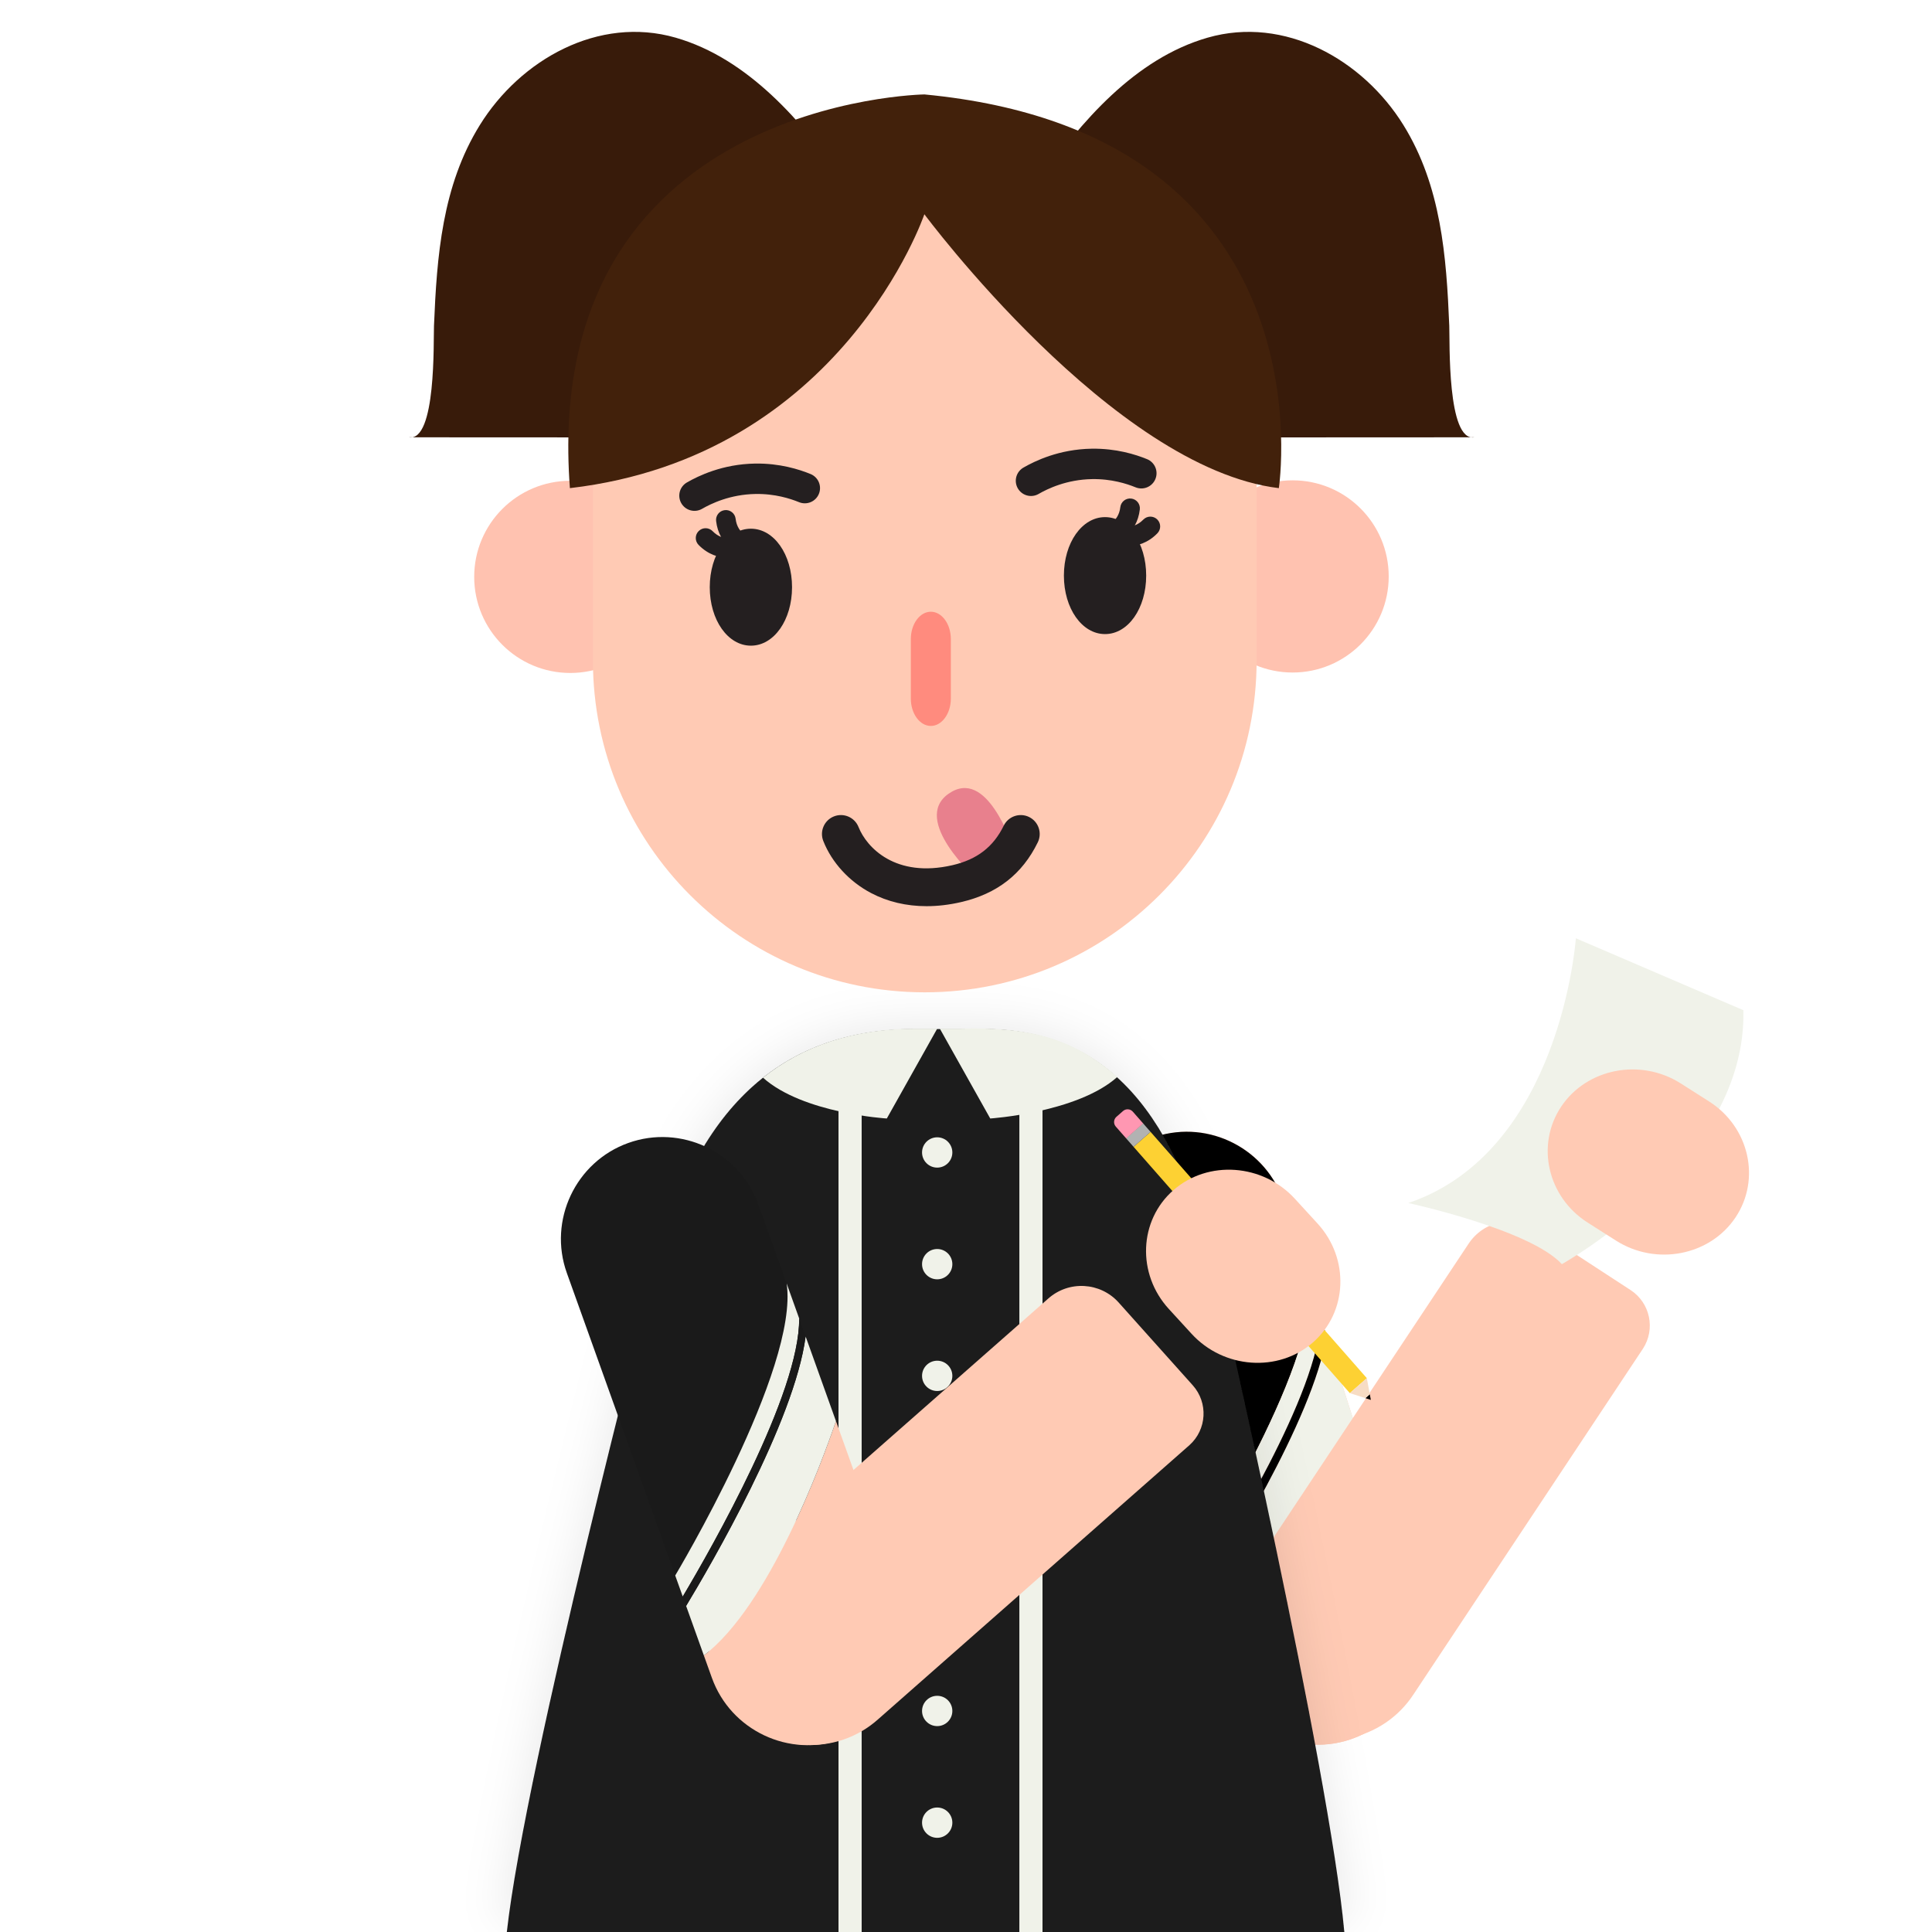
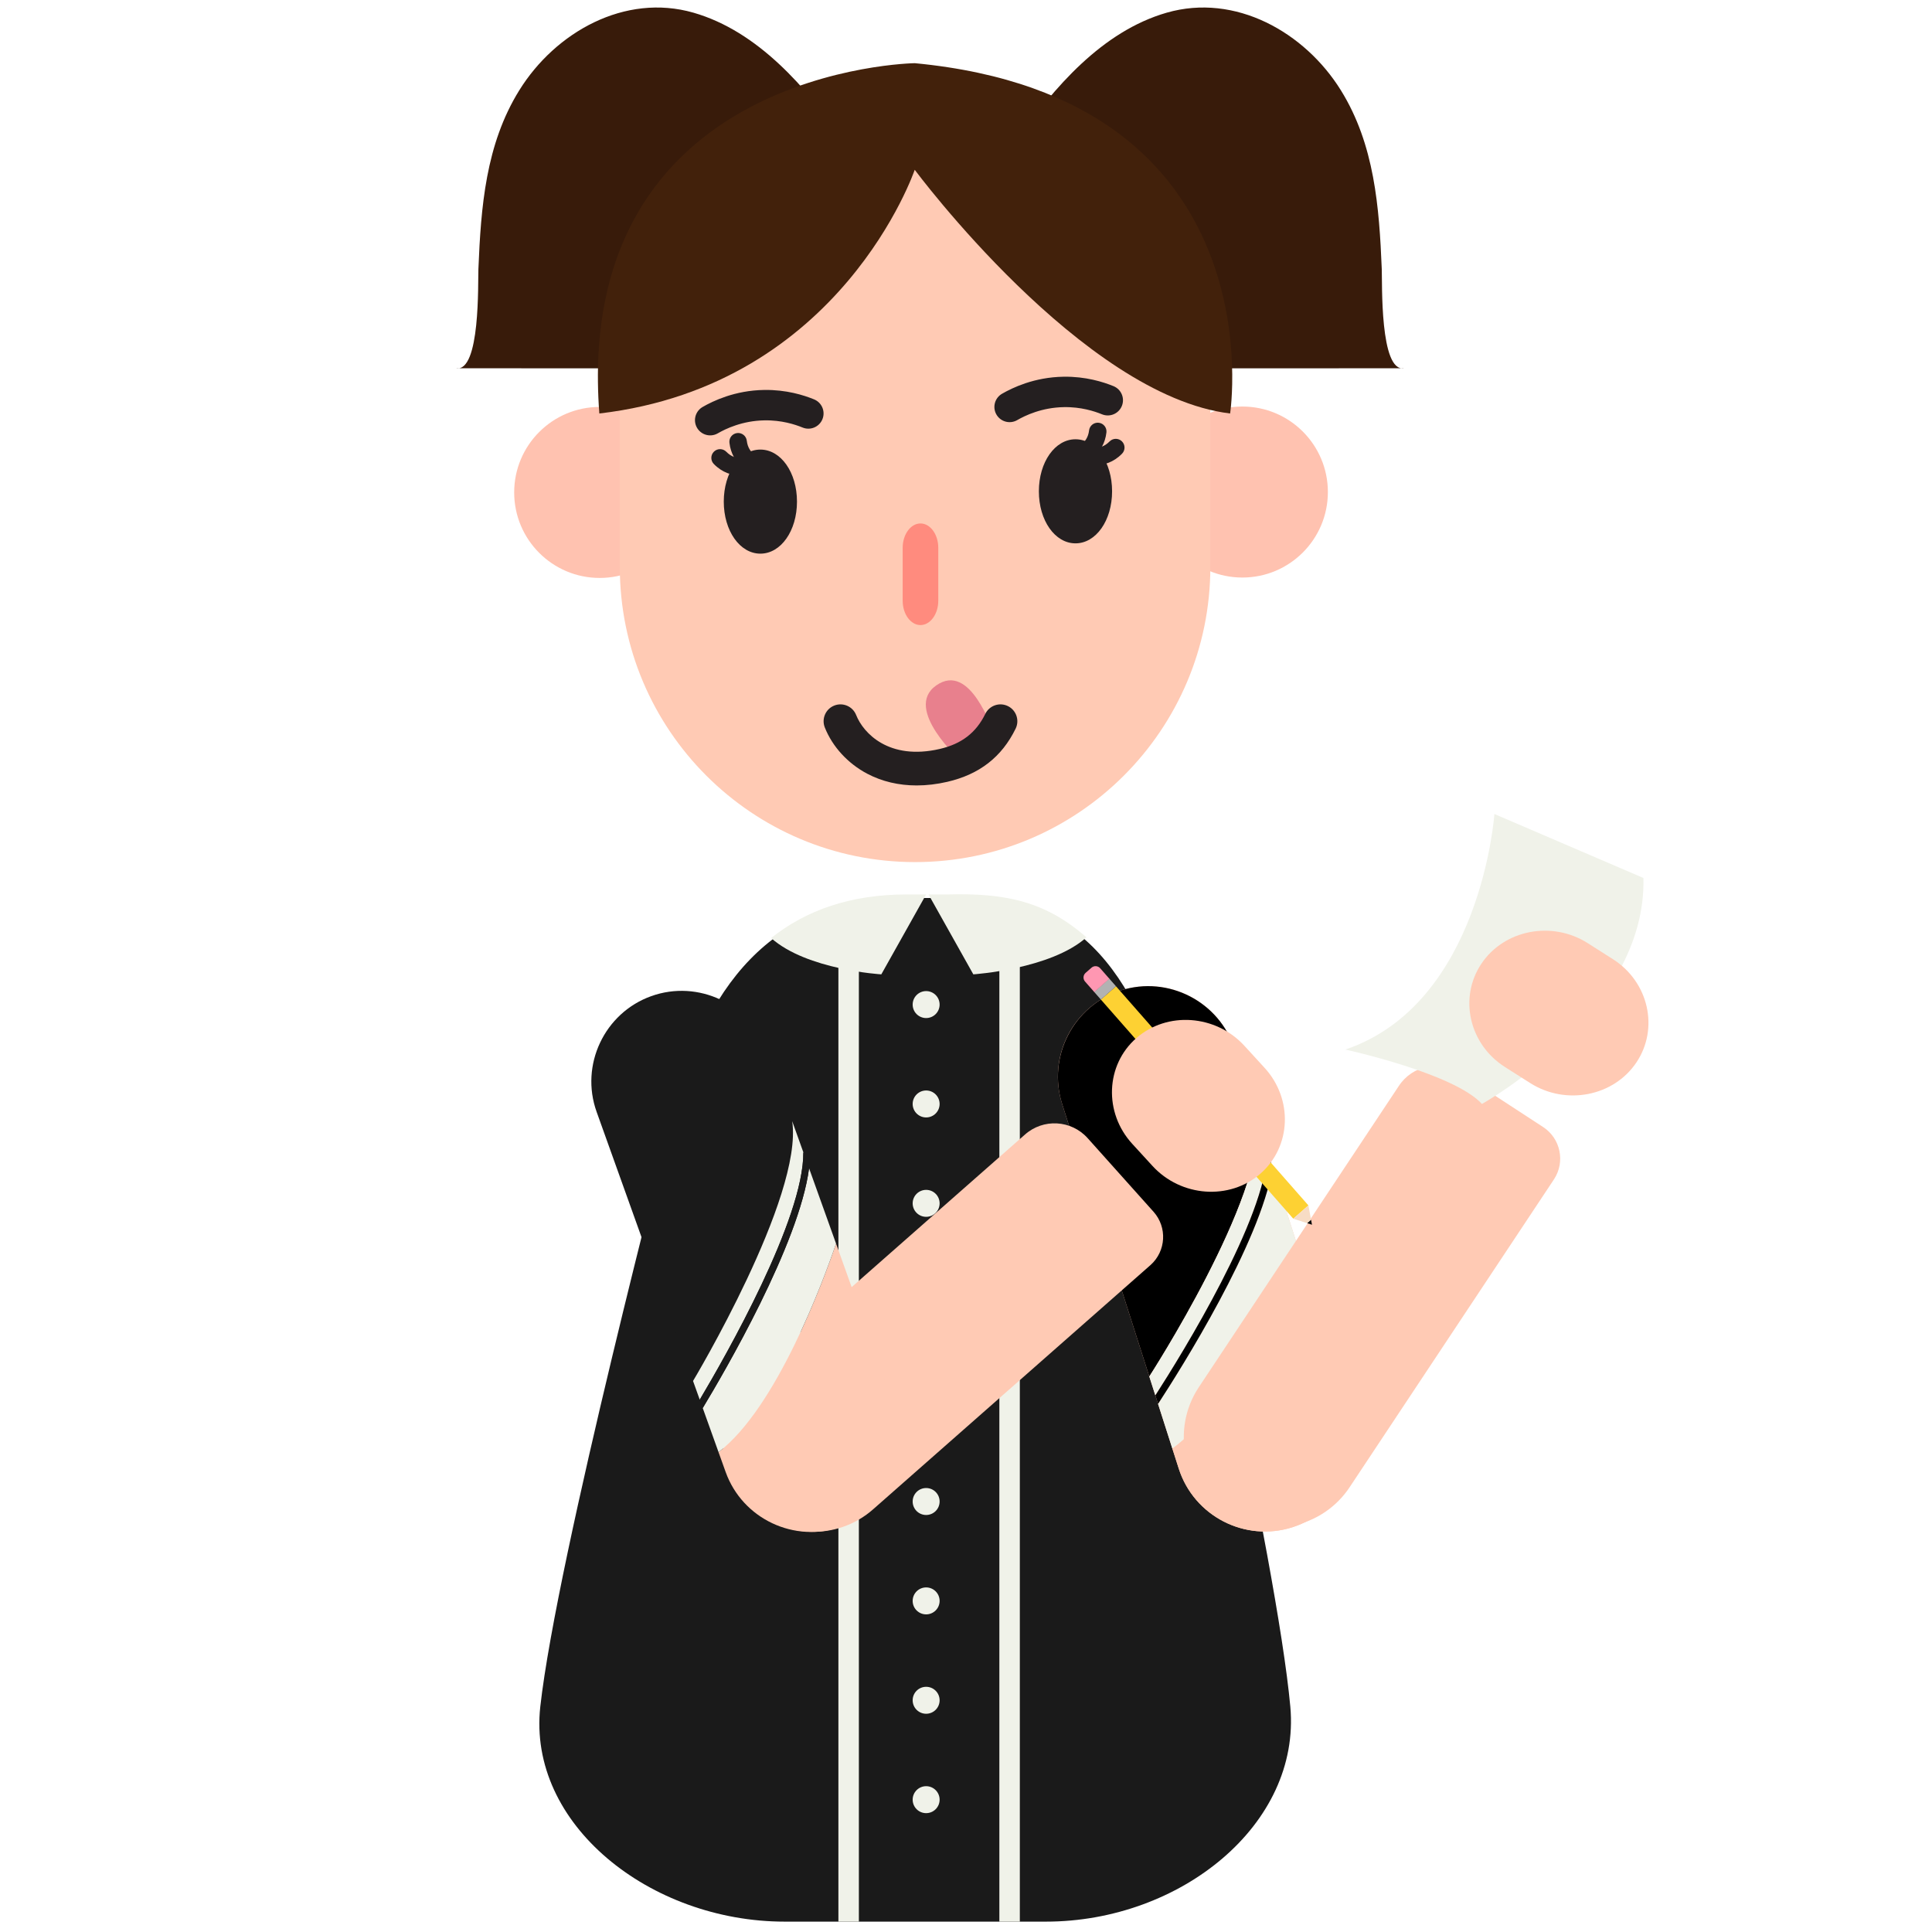
<svg xmlns="http://www.w3.org/2000/svg" id="Tracy_s_Kitchen" data-name="Tracy&amp;apos;s Kitchen" width="1080" height="1080" viewBox="0 0 1080 1080">
  <defs>
    <style>
      .cls-1 {
        fill: #ff8b7e;
      }

-       .cls-1, .cls-2, .cls-3, .cls-4, .cls-5, .cls-6, .cls-7, .cls-8, .cls-9, .cls-10, .cls-11, .cls-12, .cls-13, .cls-14, .cls-15 {
+       .cls-1, .cls-2, .cls-3, .cls-4, .cls-5, .cls-6, .cls-7, .cls-8, .cls-9, .cls-10, .cls-11, .cls-12, .cls-13, .cls-14 {
        stroke-width: 0px;
      }

-       .cls-16 {
+       .cls-15 {
        fill: none;
        stroke: #241f20;
        stroke-linecap: round;
        stroke-miterlimit: 10;
        stroke-width: 17px;
      }

      .cls-2 {
        fill: #42210b;
      }

      .cls-3 {
        fill: #000;
      }

      .cls-4 {
        fill: #ffcab4;
      }

-       .cls-5, .cls-13 {
+       .cls-5 {
        fill: #1a1a1a;
      }

      .cls-6 {
        fill: #ffc2b0;
      }

      .cls-7 {
        fill: #b2b2b2;
      }

      .cls-8 {
        fill: #ff97b2;
      }

      .cls-9 {
        fill: #fdd133;
      }

      .cls-10 {
        fill: #f0f2e9;
      }

      .cls-11 {
        fill: #381b0a;
      }

      .cls-12 {
        fill: #e8808d;
      }

      .cls-13 {
-         filter: url(#drop-shadow-1);
+         fill: #241f20;
      }

      .cls-14 {
-         fill: #241f20;
-       }
- 
-       .cls-15 {
        fill: #f7dcc4;
      }
    </style>
-     <filter id="drop-shadow-1" filterUnits="userSpaceOnUse">
-       <feOffset dx="0" dy="0" />
-       <feGaussianBlur result="blur" stdDeviation="14" />
-       <feFlood flood-color="#000" flood-opacity=".1" />
-       <feComposite in2="blur" operator="in" />
-       <feComposite in="SourceGraphic" />
-     </filter>
  </defs>
-   <rect class="cls-4" x="643.295" y="626.928" width="113.699" height="354.08" rx="56.849" ry="56.849" transform="translate(-211.6361 251.4982) rotate(-17.73598)" />
+   <path class="cls-5" d="M540.756,501.996h-34.318c-75.137,0-113.397,49.871-131.302,124.678,0,0-63.929,244.352-73.111,327.366-7.276,65.779,61.476,120.163,136.613,120.163h146.045c75.137,0,142.61-54.284,136.613-120.163-7.46-81.947-62.667-322.116-62.667-322.116-16.413-66.932-42.736-129.928-117.873-129.928Z" />
+   <rect class="cls-4" x="623.951" y="546.166" width="101.165" height="315.047" rx="50.582" ry="50.582" transform="translate(-182.3055 238.9302) rotate(-17.73598)" />
  <g>
-     <path class="cls-4" d="M790.906,901.128l-34.024-106.381c-9.001,23.589-40.958,101.801-78.311,128.385l4.04,12.633c9.525,29.781,41.685,46.354,71.466,36.829h0c29.781-9.525,46.354-41.684,36.829-71.465Z" />
-     <path class="cls-3" d="M731.983,716.898l-14.305-44.726c-9.525-29.781-41.685-46.354-71.466-36.829-29.781,9.525-46.354,41.685-36.829,71.465l54.719,171.085c.001-.001,73.253-113.16,67.881-160.995Z" />
+     <path class="cls-4" d="M755.289,790.139l-30.273-94.654c-8.009,20.989-36.442,90.579-69.678,114.232l3.595,11.24c8.475,26.498,37.089,41.244,63.587,32.769h0c26.498-8.475,41.244-37.089,32.769-63.587Z" />
+     <path class="cls-3" d="M702.863,626.218l-12.728-39.796c-8.475-26.498-37.089-41.244-63.587-32.769-26.498,8.475-41.244,37.089-32.769,63.587l48.687,152.225c.001-.001,65.178-100.685,60.398-143.247Z" />
    <g>
-       <path class="cls-10" d="M731.983,716.898c5.371,47.835-67.881,160.994-67.881,160.995l3.806,11.898c17.381-27.047,69.364-111.325,70.394-153.138l-6.318-19.755Z" />
-       <path class="cls-10" d="M741.56,746.842c-7.832,47.404-57.659,126.347-71.955,148.257l8.966,28.033c37.353-26.584,69.31-104.796,78.311-128.385l-15.322-47.905Z" />
-       <path class="cls-3" d="M738.302,736.653c-1.03,41.813-53.013,126.091-70.394,153.138l1.697,5.307c14.296-21.909,64.124-100.853,71.955-148.257l-3.259-10.189Z" />
+       <path class="cls-10" d="M702.863,626.218c4.779,42.562-60.398,143.246-60.398,143.247l3.386,10.587c15.465-24.066,61.718-99.053,62.634-136.257l-5.622-17.577Z" />
+       <path class="cls-10" d="M711.384,652.861c-6.969,42.178-51.303,112.419-64.023,131.913l7.978,24.943c33.236-23.653,61.669-93.243,69.678-114.232l-13.633-42.624Z" />
+       <path class="cls-3" d="M708.484,643.795c-.916,37.204-47.169,112.191-62.634,136.257l1.51,4.722c12.72-19.494,57.055-89.735,64.023-131.913l-2.899-9.066Z" />
    </g>
  </g>
-   <path class="cls-4" d="M711.524,963.681l0.0 0c26.191,17.078,61.593,9.622,78.671-16.569l128.21-193.164c7.15-10.965,4.057-25.65-6.908-32.799l-51.968-33.887c-12.934-8.434-30.255-4.786-38.689,8.148l-125.886,189.599c-17.078,26.191-9.622,61.593,16.569,78.671Z" />
+   <path class="cls-4" d="M684.658,845.796l0.0 0c23.304,15.196,54.803,8.562,69.999-14.742l114.077-171.87c6.362-9.756,3.61-22.822-6.146-29.184l-46.239-30.151c-11.508-7.504-26.92-4.258-34.424,7.25l-112.008,168.698c-15.196,23.304-8.562,54.803,14.742,69.999Z" />
  <g>
-     <path class="cls-13" d="M468.776,606.261h12.86v473.739h88.266v-473.739h12.86v473.739h168.723c-8.33-91.503-69.975-359.68-69.975-359.68-18.327-74.738-47.72-145.079-131.619-145.079h-38.319c-83.899,0-126.621,55.687-146.613,139.217,0,0-71.384,272.848-81.637,365.542h185.455v-473.739Z" />
-     <rect class="cls-10" x="468.776" y="606.261" width="12.86" height="473.739" />
-     <rect class="cls-10" x="569.902" y="606.261" width="12.86" height="473.739" />
+     <rect class="cls-10" x="468.671" y="527.778" width="11.443" height="546.425" />
+     <rect class="cls-10" x="558.649" y="527.778" width="11.443" height="546.425" />
  </g>
  <g>
-     <circle class="cls-6" cx="318.799" cy="322.476" r="53.718" />
-     <circle class="cls-6" cx="722.58" cy="322.226" r="53.718" />
-     <rect class="cls-4" x="331.445" y="68.437" width="371.012" height="486.278" rx="185.506" ry="185.506" />
-     <path class="cls-11" d="M580.733,101.499c23.323-33.306,53.747-68.768,94.3-80.436,43.125-12.408,86.814,12.267,109.479,48.83,21.109,34.053,24.038,73.299,25.641,112.242.348,8.46-1.318,64.881,14.029,62.323l-105.885.05h-28.897l-108.666-143.009Z" />
-     <path class="cls-11" d="M472.02,101.499c-23.323-33.306-53.747-68.768-94.3-80.436-43.125-12.408-86.814,12.267-109.479,48.83-21.109,34.053-24.038,73.299-25.641,112.242-.348,8.46,1.318,64.881-14.029,62.323l105.885.05,137.564-143.009Z" />
-     <path class="cls-2" d="M318.576,272.875c152.213-17.743,198.151-153.11,198.151-153.11,0,0,105.357,141.904,198.151,153.11,0,0,30.409-198.327-198.112-220.089,0,0-214.586,3.023-198.189,220.089" />
-     <path class="cls-16" d="M388.217,277.071c5.748-3.302,17.815-9.184,34.067-9.435,12.227-.189,21.891,2.886,27.613,5.219" />
-     <path class="cls-16" d="M576.331,268.76c5.748-3.302,17.815-9.184,34.067-9.435,12.227-.189,21.891,2.886,27.613,5.219" />
-     <path class="cls-1" d="M520.342,405.805h0c6.15 0,11.182-6.873,11.182-15.274l0-33.301c0-8.401-5.032-15.274-11.182-15.274h-0c-6.15-0-11.182,6.873-11.182,15.274l-0,33.301c-0,8.401,5.032,15.274,11.182,15.274Z" />
+     <circle class="cls-6" cx="335.227" cy="275.277" r="47.797" />
+     <circle class="cls-6" cx="694.496" cy="275.054" r="47.797" />
+     <rect class="cls-4" x="346.479" y="49.243" width="330.112" height="432.671" rx="165.056" ry="165.056" />
+     <path class="cls-11" d="M568.286,78.66c20.752-29.634,47.822-61.187,83.905-71.569,38.371-11.04,77.243,10.915,97.41,43.447,18.782,30.299,21.388,65.219,22.815,99.869.31,7.528-1.173,57.728,12.482,55.452l-94.213.044h-25.712l-96.687-127.244Z" />
+     <path class="cls-11" d="M471.558,78.66c-20.752-29.634-47.822-61.187-83.905-71.569-38.371-11.04-77.243,10.915-97.41,43.447-18.782,30.299-21.388,65.219-22.815,99.869-.31,7.528,1.173,57.728-12.482,55.452l94.213.044,122.399-127.244Z" />
+     <path class="cls-2" d="M335.028,231.144c135.433-15.787,176.307-136.232,176.307-136.232,0,0,93.743,126.261,176.307,136.232,0,0,27.057-176.464-176.272-195.827,0,0-190.931,2.689-176.341,195.827" />
+     <path class="cls-15" d="M396.993,234.877c5.114-2.938,15.851-8.172,30.312-8.395,10.879-.168,19.477,2.568,24.569,4.644" />
+     <path class="cls-15" d="M564.369,227.483c5.114-2.938,15.851-8.172,30.312-8.395,10.879-.168,19.477,2.568,24.569,4.644" />
+     <path class="cls-1" d="M514.552,349.42h0c5.472 0,9.949-6.115,9.949-13.59l0-29.63c0-7.474-4.477-13.59-9.949-13.59h-0c-5.472-0-9.949,6.115-9.949,13.59l-0,29.63c-0,7.474,4.477,13.59,9.949,13.59Z" />
    <g>
      <g>
        <g>
-           <ellipse class="cls-14" cx="617.725" cy="321.766" rx="14.976" ry="24.67" />
-           <path class="cls-14" d="M617.725,354.459c-12.896,0-22.999-14.36-22.999-32.693,0-18.332,10.102-32.692,22.999-32.692,12.896,0,22.999,14.36,22.999,32.692,0,18.333-10.102,32.693-22.999,32.693ZM617.725,305.119c-2.018,0-6.952,5.833-6.952,16.646,0,10.814,4.934,16.647,6.952,16.647,2.018,0,6.952-5.833,6.952-16.647,0-10.813-4.934-16.646-6.952-16.646Z" />
+           <ellipse class="cls-13" cx="601.2" cy="274.645" rx="13.325" ry="21.95" />
+           <path class="cls-13" d="M601.2,303.734c-11.475,0-20.463-12.777-20.463-29.089,0-16.311,8.989-29.088,20.463-29.088,11.475,0,20.463,12.777,20.463,29.088,0,16.312-8.989,29.089-20.463,29.089ZM601.2,259.834c-1.796,0-6.186,5.19-6.186,14.811,0,9.622,4.39,14.812,6.186,14.812,1.796,0,6.186-5.19,6.186-14.812,0-9.621-4.39-14.811-6.186-14.811Z" />
        </g>
        <g>
-           <path class="cls-14" d="M622.348,298.198s11.265,5.767,20.705-3.909" />
-           <path class="cls-14" d="M630.107,305.372c-4.265,0-7.971-1.116-10.261-2.288-2.699-1.381-3.767-4.689-2.385-7.388,1.374-2.685,4.655-3.754,7.345-2.407.84.405,8.044,3.594,14.318-2.835,2.117-2.17,5.593-2.213,7.762-.096,2.17,2.117,2.213,5.593.096,7.762-5.383,5.517-11.563,7.25-16.876,7.25Z" />
+           <path class="cls-13" d="M605.314,253.675s10.023,5.131,18.423-3.478" />
+           <path class="cls-13" d="M612.217,260.059c-3.795,0-7.092-.993-9.129-2.036-2.401-1.229-3.351-4.172-2.122-6.574,1.223-2.389,4.142-3.34,6.535-2.141.748.36,7.158,3.198,12.74-2.522,1.884-1.931,4.977-1.969,6.907-.085,1.931,1.884,1.969,4.976.085,6.907-4.79,4.909-10.288,6.451-15.015,6.451Z" />
        </g>
        <g>
-           <path class="cls-14" d="M617.725,299.903s12.439-2.327,13.991-15.755" />
-           <path class="cls-14" d="M617.719,305.393c-2.59,0-4.896-1.842-5.39-4.481-.554-2.964,1.386-5.818,4.34-6.397.914-.193,8.563-2.073,9.595-10.998.348-3.011,3.075-5.167,6.083-4.823,3.012.348,5.171,3.072,4.823,6.083-1.595,13.803-12.757,19.459-18.435,20.521-.341.064-.681.094-1.016.094Z" />
+           <path class="cls-13" d="M601.2,255.193s11.068-2.07,12.449-14.019" />
+           <path class="cls-13" d="M601.194,260.077c-2.305,0-4.356-1.639-4.795-3.987-.493-2.637,1.234-5.176,3.861-5.691.813-.172,7.619-1.845,8.537-9.785.31-2.679,2.736-4.597,5.413-4.291,2.68.31,4.601,2.733,4.291,5.413-1.419,12.281-11.351,17.314-16.403,18.259-.304.057-.606.084-.904.084Z" />
        </g>
      </g>
      <g>
        <g>
-           <ellipse class="cls-14" cx="419.758" cy="328.24" rx="14.976" ry="24.67" />
-           <path class="cls-14" d="M419.757,360.933c-12.896,0-22.999-14.36-22.999-32.693,0-18.332,10.102-32.692,22.999-32.692,12.896,0,22.999,14.36,22.999,32.692,0,18.333-10.102,32.693-22.999,32.693ZM419.757,311.593c-2.018,0-6.952,5.833-6.952,16.646,0,10.814,4.934,16.647,6.952,16.647,2.018,0,6.952-5.833,6.952-16.647,0-10.813-4.934-16.646-6.952-16.646Z" />
+           <ellipse class="cls-13" cx="425.056" cy="280.406" rx="13.325" ry="21.95" />
+           <path class="cls-13" d="M425.056,309.495c-11.475,0-20.463-12.777-20.463-29.089,0-16.311,8.989-29.088,20.463-29.088,11.475,0,20.463,12.777,20.463,29.088,0,16.312-8.989,29.089-20.463,29.089ZM425.056,265.594c-1.796,0-6.186,5.19-6.186,14.811,0,9.622,4.39,14.812,6.186,14.812,1.796,0,6.186-5.19,6.186-14.812,0-9.621-4.39-14.811-6.186-14.811Z" />
        </g>
        <g>
-           <path class="cls-14" d="M415.135,304.672s-11.265,5.767-20.705-3.909" />
-           <path class="cls-14" d="M407.376,311.847c-5.314,0-11.492-1.732-16.876-7.25-2.117-2.17-2.074-5.645.096-7.762,2.171-2.119,5.648-2.073,7.762.096,6.294,6.449,13.521,3.22,14.326,2.83,2.7-1.381,5.981-.301,7.362,2.398,1.382,2.699.289,6.019-2.41,7.4-2.289,1.172-5.997,2.288-10.261,2.288Z" />
+           <path class="cls-13" d="M420.943,259.436s-10.023,5.131-18.423-3.478" />
+           <path class="cls-13" d="M414.039,265.819c-4.728,0-10.225-1.541-15.015-6.451-1.884-1.931-1.846-5.023.085-6.907,1.931-1.885,5.025-1.845,6.907.085,5.6,5.738,12.031,2.865,12.746,2.518,2.403-1.228,5.322-.268,6.551,2.134,1.23,2.401.257,5.355-2.144,6.585-2.037,1.043-5.336,2.036-9.129,2.036Z" />
        </g>
        <g>
-           <path class="cls-14" d="M419.758,306.377s-12.439-2.327-13.991-15.755" />
-           <path class="cls-14" d="M419.766,311.868c-.336,0-.676-.031-1.019-.095-5.679-1.062-16.84-6.718-18.435-20.521-.348-3.011,1.811-5.735,4.823-6.083,3.009-.351,5.735,1.811,6.083,4.823,1.035,8.952,8.73,10.818,9.603,11.001,2.981.558,4.916,3.419,4.359,6.4-.493,2.637-2.82,4.475-5.414,4.475Z" />
+           <path class="cls-13" d="M425.056,260.953s-11.068-2.07-12.449-14.019" />
+           <path class="cls-13" d="M425.064,265.838c-.299,0-.602-.027-.906-.084-5.053-.945-14.984-5.978-16.403-18.259-.31-2.679,1.611-5.103,4.291-5.413,2.677-.313,5.103,1.611,5.413,4.291.921,7.966,7.767,9.625,8.545,9.788,2.652.496,4.374,3.042,3.878,5.694-.439,2.347-2.509,3.982-4.817,3.982Z" />
        </g>
      </g>
    </g>
    <g>
-       <path class="cls-12" d="M545.809,491.172s-36.648-32.667-15.582-47.445c21.625-15.17,34.918,28.338,36.656,29.78,1.738,1.442-21.074,17.665-21.074,17.665Z" />
-       <path class="cls-14" d="M517.96,506.56c-11.238,0-21.749-2.466-31.036-7.35-12.188-6.408-21.918-17.011-26.697-29.089-2.153-5.441.513-11.597,5.954-13.749,5.441-2.155,11.597.513,13.749,5.954,4.504,11.383,20.633,28.683,52.514,21.311,13.734-3.175,22.836-10.187,28.645-22.067,2.572-5.257,8.917-7.432,14.172-4.864,5.256,2.57,7.434,8.915,4.864,14.172-8.712,17.817-22.747,28.743-42.907,33.404-6.584,1.522-13.033,2.279-19.257,2.279Z" />
+       <path class="cls-12" d="M537.212,425.376s-32.608-29.066-13.864-42.215c19.241-13.498,31.068,25.214,32.615,26.497,1.546,1.283-18.751,15.717-18.751,15.717Z" />
+       <path class="cls-13" d="M512.433,439.068c-9.999,0-19.351-2.194-27.614-6.539-10.844-5.702-19.502-15.136-23.754-25.883-1.915-4.841.456-10.318,5.297-12.234,4.841-1.917,10.318.456,12.234,5.297,4.008,10.128,18.358,25.521,46.725,18.962,12.22-2.825,20.319-9.064,25.487-19.634,2.288-4.678,7.934-6.613,12.609-4.328,4.677,2.287,6.614,7.932,4.328,12.609-7.752,15.853-20.24,25.574-38.177,29.721-5.858,1.354-11.596,2.028-17.134,2.028Z" />
    </g>
  </g>
-   <path class="cls-10" d="M523.901,575.037h-12.126c-35.226,0-63.19,9.82-85.263,27.392,22.377,20.026,69.226,22.817,69.226,22.817l28.163-50.209Z" />
-   <path class="cls-10" d="M525.387,575.037l12.126 0c36.569-.964,61.438,4.46,87.111,26.957-22.377,20.026-71.074,23.252-71.074,23.252l-28.163-50.209Z" />
-   <circle class="cls-10" cx="523.901" cy="644.233" r="8.47" />
-   <circle class="cls-10" cx="523.901" cy="706.674" r="8.47" />
-   <circle class="cls-10" cx="523.901" cy="769.115" r="8.47" />
-   <circle class="cls-10" cx="523.901" cy="831.556" r="8.47" />
-   <circle class="cls-10" cx="523.901" cy="893.997" r="8.47" />
-   <circle class="cls-10" cx="523.901" cy="956.438" r="8.47" />
+   <path class="cls-10" d="M517.719,499.996h-10.789c-31.343,0-56.224,8.738-75.864,24.373,19.91,17.818,61.595,20.301,61.595,20.301l25.058-44.674Z" />
+   <path class="cls-10" d="M519.042,499.996l10.789 0c32.538-.857,54.666,3.969,77.508,23.985-19.91,17.818-63.239,20.689-63.239,20.689l-25.058-44.674Z" />
+   <circle class="cls-10" cx="517.719" cy="561.563" r="7.536" />
+   <circle class="cls-10" cx="517.719" cy="617.121" r="7.536" />
+   <circle class="cls-10" cx="517.719" cy="672.679" r="7.536" />
+   <circle class="cls-10" cx="517.719" cy="728.237" r="7.536" />
+   <circle class="cls-10" cx="517.719" cy="783.794" r="7.536" />
+   <circle class="cls-10" cx="517.719" cy="839.352" r="7.536" />
  <g>
-     <rect class="cls-9" x="692.541" y="614.123" width="12.651" height="183.237" transform="translate(-291.9396 636.545) rotate(-41.28547)" />
-     <rect class="cls-7" x="629.985" y="631.308" width="12.651" height="6.382" transform="translate(-260.4824 577.5611) rotate(-41.28547)" />
-     <path class="cls-8" d="M627.651,621.114h4.921c2.133,0,3.865,1.732,3.865,3.865v8.786h-12.651v-8.786c0-2.133,1.732-3.865,3.865-3.865Z" transform="translate(-257.3653 571.7164) rotate(-41.28547)" />
-     <polygon class="cls-3" points="766.305 782.544 765.724 779.39 763.253 781.56 766.305 782.544" />
-     <polygon class="cls-15" points="754.565 778.76 763.253 781.56 765.724 779.39 764.071 770.412 754.565 778.76" />
+     <rect class="cls-9" x="667.769" y="534.773" width="11.256" height="163.037" transform="translate(-239.2507 597.5052) rotate(-41.28547)" />
+     <rect class="cls-7" x="612.108" y="550.063" width="11.256" height="5.678" transform="translate(-211.2613 545.0236) rotate(-41.28547)" />
+     <path class="cls-8" d="M610.032,540.993h4.378c1.898,0,3.439,1.541,3.439,3.439v7.817h-11.256v-7.817c0-1.898,1.541-3.439,3.439-3.439Z" transform="translate(-208.4878 539.8232) rotate(-41.28547)" />
+     <polygon class="cls-3" points="733.401 684.628 732.884 681.822 730.685 683.753 733.401 684.628" />
+     <polygon class="cls-14" points="722.954 681.26 730.685 683.753 732.884 681.822 731.413 673.833 722.954 681.26" />
  </g>
-   <circle class="cls-10" cx="523.901" cy="1018.88" r="8.47" />
+   <circle class="cls-10" cx="517.719" cy="894.91" r="7.536" />
+   <circle class="cls-10" cx="517.719" cy="950.468" r="7.536" />
+   <circle class="cls-10" cx="517.719" cy="1006.025" r="7.536" />
  <g>
-     <path class="cls-4" d="M410.624,956.617l0.0 0c20.853,23.298,56.976,25.298,80.274,4.445l174.004-153.209c9.754-8.73,10.583-23.714,1.853-33.468l-41.376-46.228c-10.298-11.505-27.972-12.484-39.477-2.186l-170.832,150.37c-23.298,20.853-25.298,56.976-4.445,80.274Z" />
+     <path class="cls-4" d="M416.93,839.511l0.0 0c18.554,20.73,50.695,22.509,71.425,3.955l154.822-136.319c8.678-7.768,9.417-21.1,1.649-29.778l-36.815-41.131c-9.162-10.237-24.889-11.108-35.125-1.945l-152,133.794c-20.73,18.554-22.509,50.695-3.955,71.425Z" />
    <g>
-       <path class="cls-4" d="M504.98,899.564l-37.67-105.145c-8.183,23.885-37.424,103.152-73.839,131.008l4.473,12.486c10.546,29.435,43.258,44.89,72.693,34.344h0c29.435-10.546,44.89-43.257,34.344-72.692Z" />
-       <path class="cls-5" d="M439.742,717.475l-15.838-44.207c-10.546-29.435-43.258-44.89-72.693-34.344-29.435,10.546-44.89,43.258-34.344,72.692l60.583,169.097c.001-.001,69.309-115.617,62.292-163.239Z" />
-       <path class="cls-10" d="M439.742,717.475c7.017,47.622-62.291,163.238-62.292,163.239l4.214,11.76c16.438-27.63,65.486-113.65,65.074-155.474l-6.995-19.525Z" />
-       <path class="cls-10" d="M450.346,747.071c-6.193,47.646-53.27,128.26-66.803,150.649l9.927,27.707c36.415-27.856,65.657-107.122,73.839-131.008l-16.964-47.348Z" />
-       <path class="cls-5" d="M446.738,737c.412,41.824-48.636,127.844-65.074,155.474l1.879,5.246c13.533-22.389,60.609-103.003,66.803-150.649l-3.608-10.071Z" />
+       <path class="cls-4" d="M500.884,788.748l-33.518-93.554c-7.28,21.252-33.299,91.781-65.699,116.566l3.98,11.109c9.383,26.19,38.489,39.941,64.679,30.558h0c26.19-9.383,39.941-38.489,30.558-64.679Z" />
+       <path class="cls-5" d="M442.838,626.731l-14.092-39.333c-9.383-26.19-38.489-39.941-64.679-30.558-26.19,9.383-39.941,38.489-30.558,64.679l53.904,150.456c.001-.001,61.668-102.872,55.425-145.244Z" />
+       <path class="cls-10" d="M442.838,626.731c6.243,42.372-55.424,145.243-55.425,145.244l3.749,10.464c14.626-24.584,58.267-101.121,57.9-138.335l-6.224-17.373Z" />
+       <path class="cls-10" d="M452.272,653.065c-5.511,42.393-47.398,114.12-59.438,134.041l8.833,24.653c32.401-24.785,58.419-95.313,65.699-116.566l-15.094-42.129Z" />
+       <path class="cls-5" d="M449.062,644.104c.367,37.213-43.274,113.75-57.9,138.335l1.672,4.667c12.041-19.921,53.928-91.648,59.438-134.041l-3.21-8.961Z" />
    </g>
-     <path class="cls-4" d="M666.077,745.581l-12.695-13.863c-17.954-19.606-16.789-49.507,2.589-66.446l0-0c19.378-16.939,49.922-14.757,67.875,4.849l12.695,13.863c17.954,19.606,16.789,49.507-2.589,66.446l-0.0 0c-19.378,16.939-49.922,14.757-67.875-4.849Z" />
+     <path class="cls-4" d="M644.221,651.74l-11.295-12.335c-15.975-17.445-14.938-44.05,2.304-59.121l0-0c17.242-15.072,44.418-13.13,60.393,4.315l11.295,12.335c15.975,17.445,14.938,44.05-2.304,59.121l-0.0 0c-17.242,15.072-44.418,13.13-60.393-4.315Z" />
  </g>
-   <path class="cls-10" d="M787.255,672.496s68.208,14.819,85.824,34.178c0,0,103.583-57.368,101.469-141.965l-93.631-40.205s-8.257,119.119-93.663,147.993Z" />
-   <path class="cls-4" d="M903.357,693.511l-15.861-10.088c-22.432-14.267-29.078-43.443-14.768-64.836l0-0c14.31-21.393,44.372-27.223,66.804-12.956l15.861,10.088c22.432,14.267,29.078,43.443,14.768,64.836l-0.0 0c-14.31,21.393-44.372,27.223-66.804,12.956Z" />
+   <path class="cls-10" d="M752.042,586.711s60.689,13.185,76.363,30.41c0,0,92.164-51.044,90.283-126.315l-83.309-35.773s-7.347,105.987-83.337,131.678Z" />
+   <path class="cls-4" d="M855.344,605.409l-14.113-8.976c-19.959-12.694-25.872-38.654-13.14-57.689l0-0c12.732-19.035,39.48-24.222,59.439-11.528l14.113,8.976c19.959,12.694,25.872,38.654,13.14,57.689l-0.0 0c-12.732,19.035-39.48,24.222-59.439,11.528Z" />
</svg>
